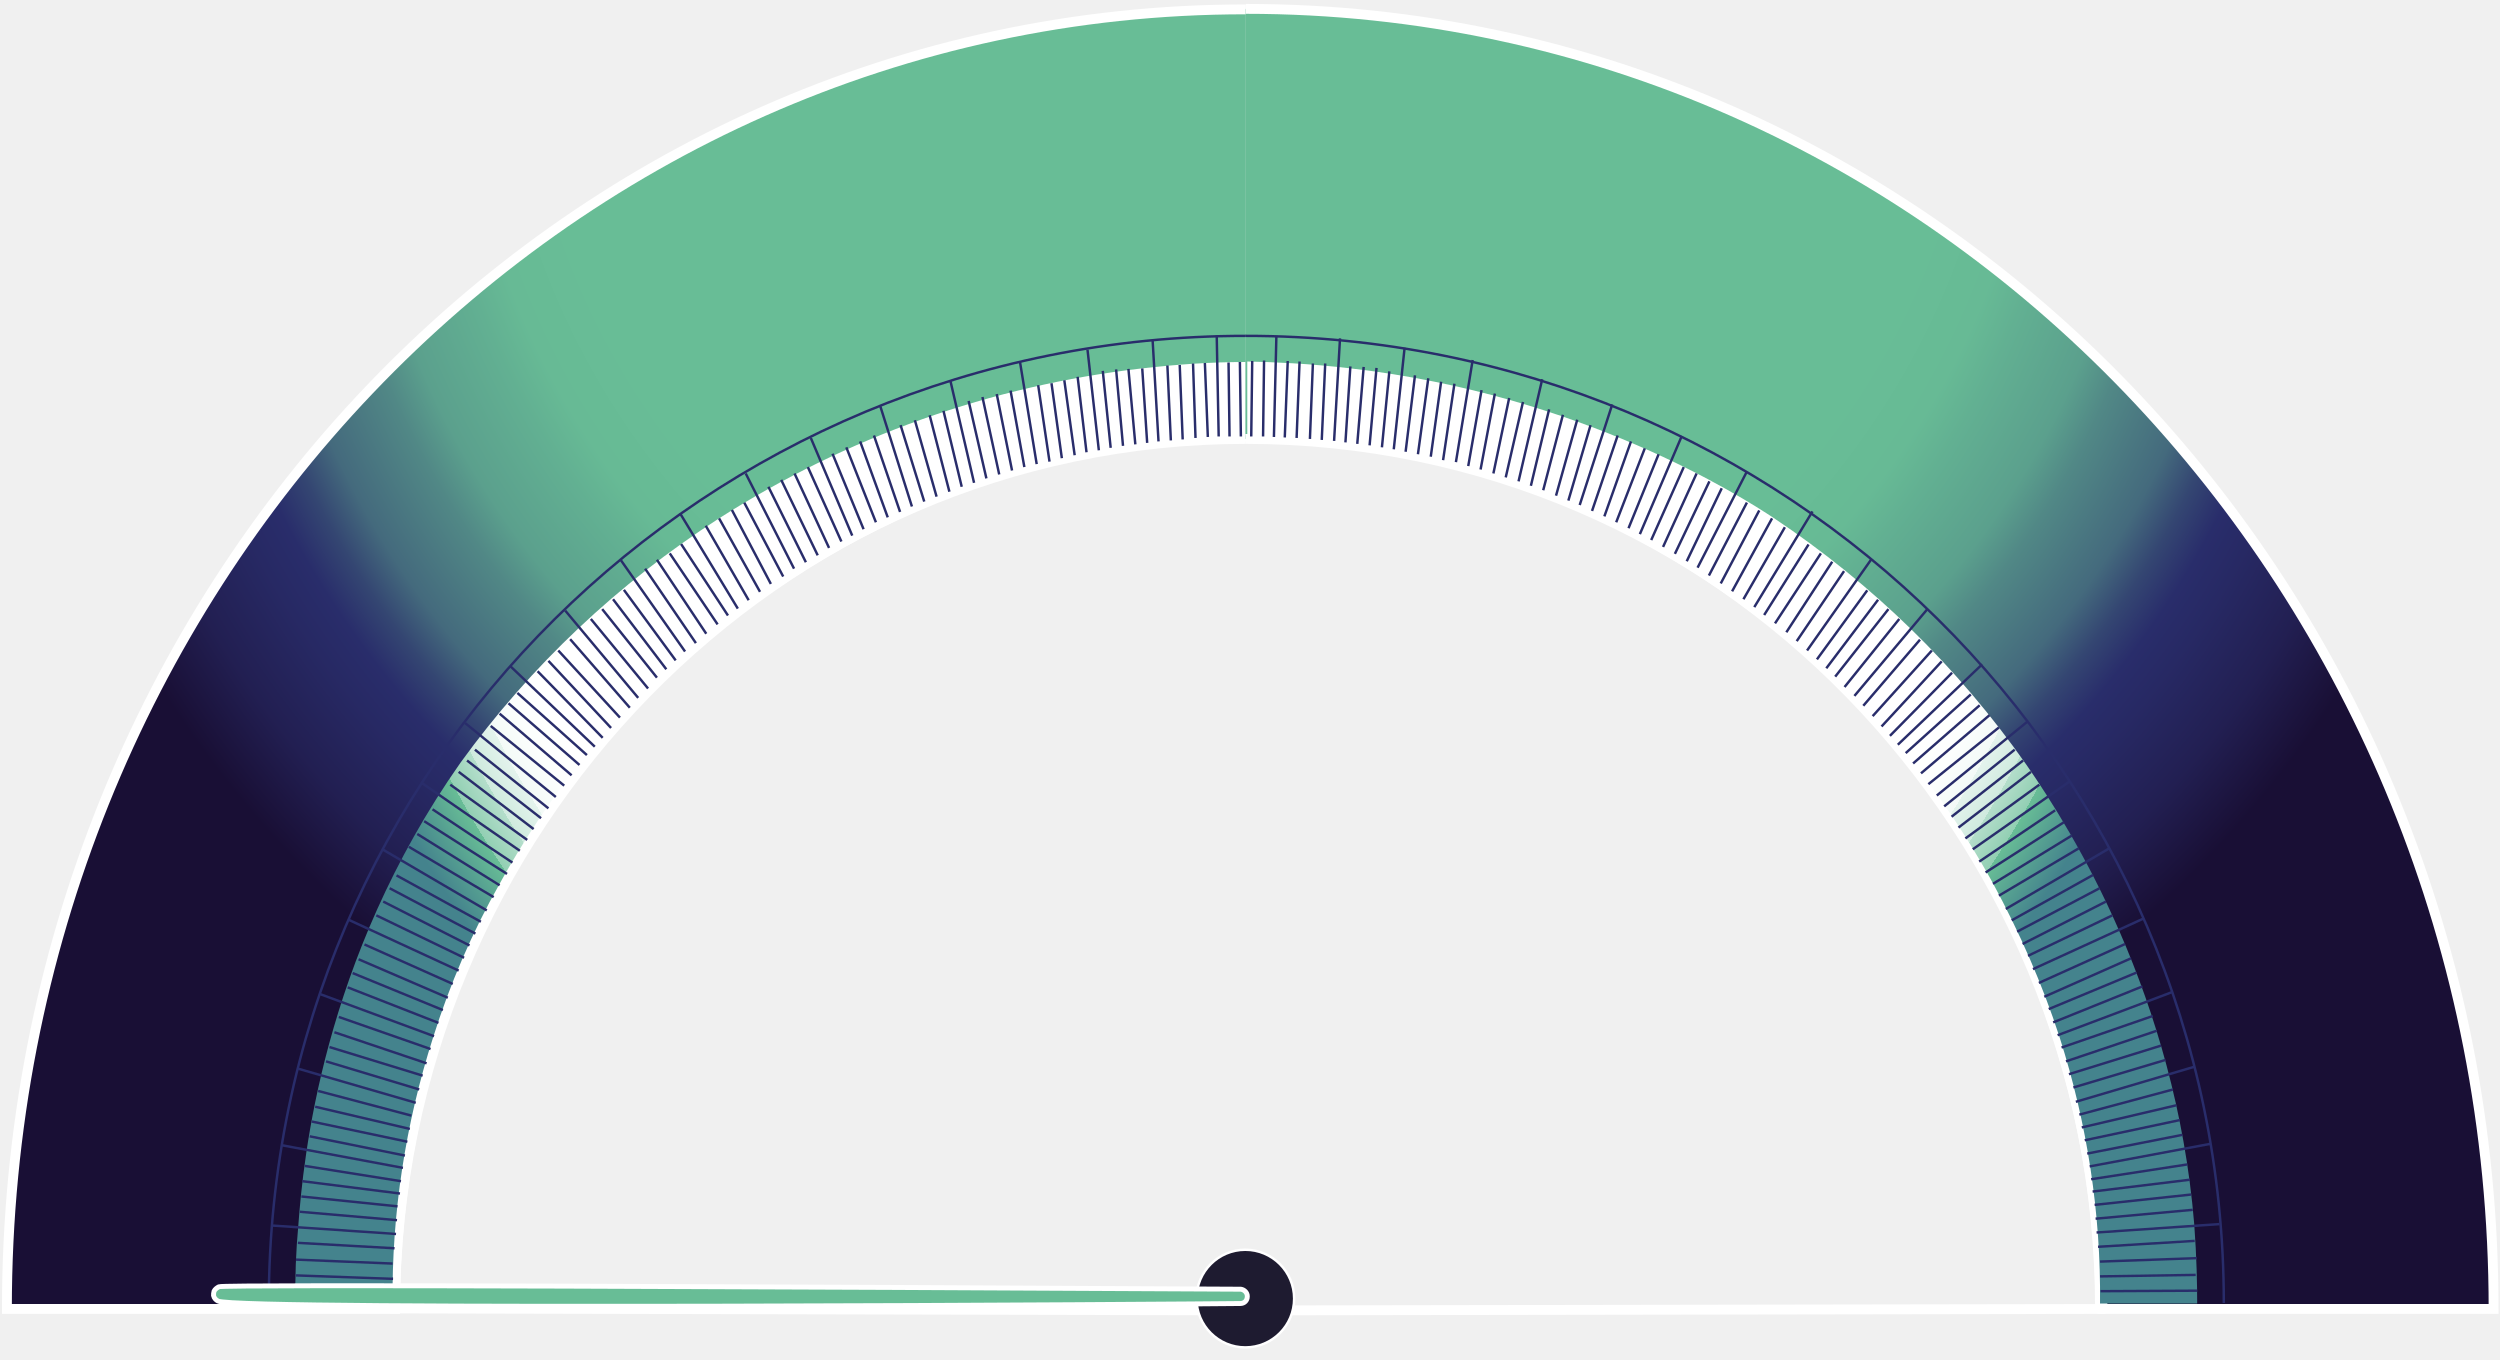
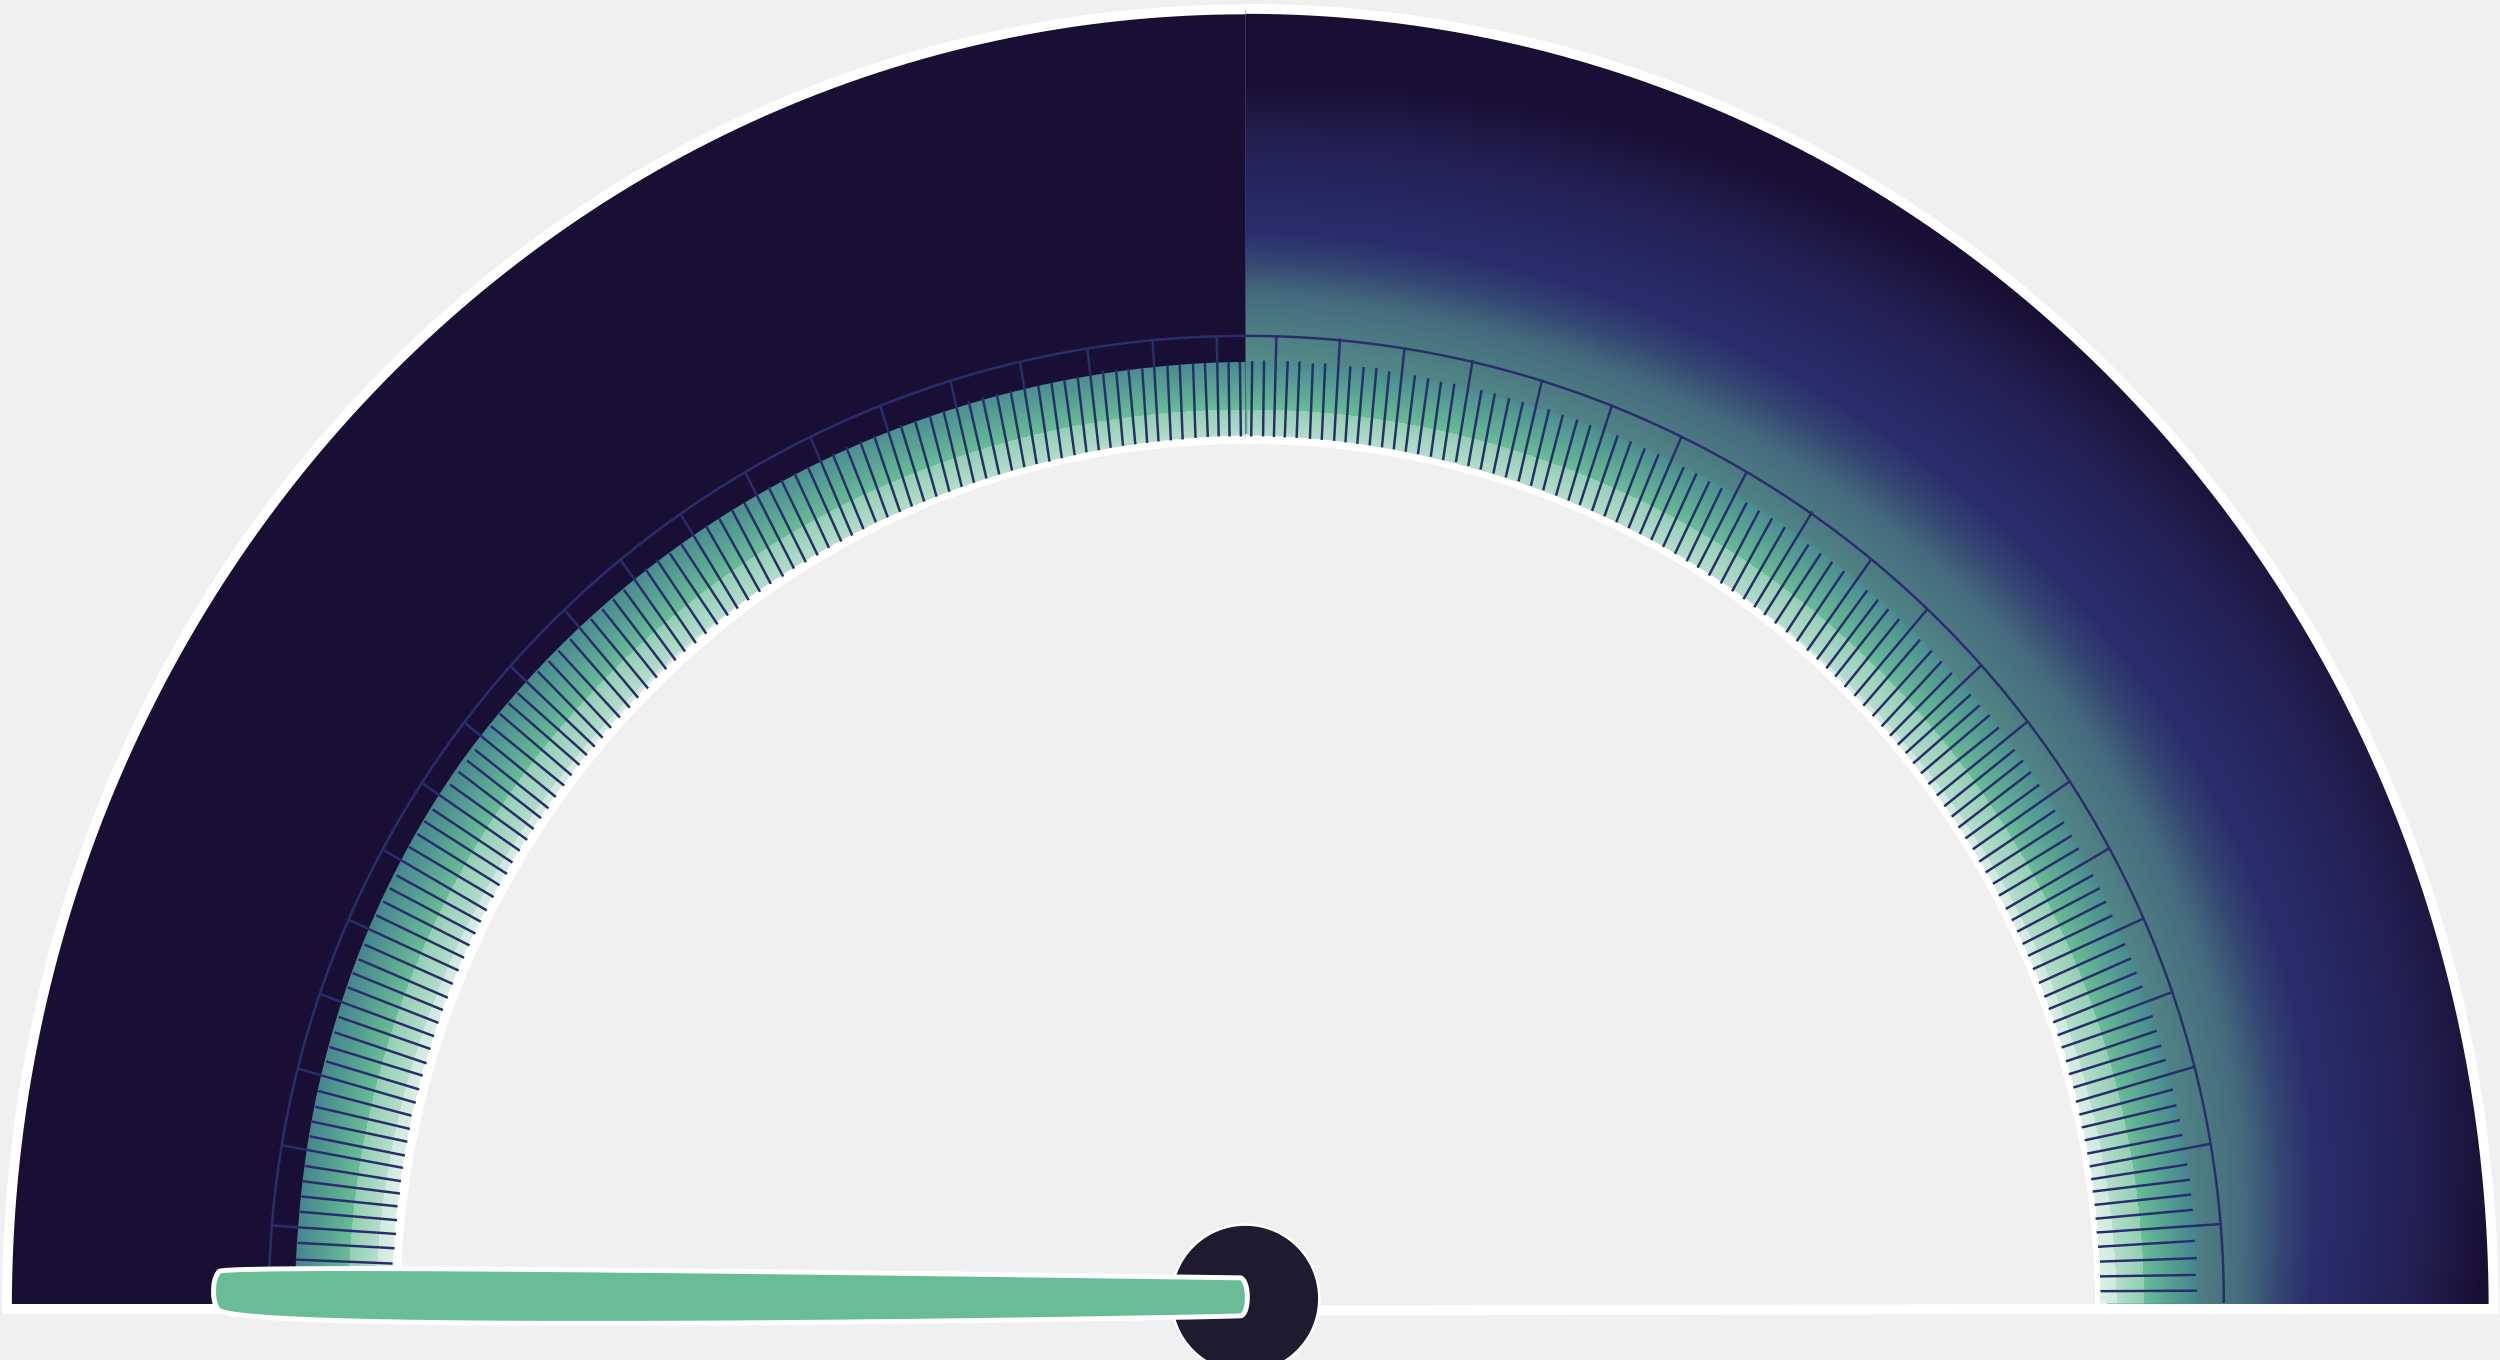
<svg xmlns="http://www.w3.org/2000/svg" version="1.1" id="Layer_1" x="0px" y="0px" viewBox="0 0 506.9 275.6" style="enable-background:new 0 0 506.9 275.6;" xml:space="preserve">
  <style type="text/css">
	.st0{fill:none;stroke:#FFFFFF;stroke-width:2;stroke-miterlimit:10;}
	.st1{fill:#68BD96;stroke:#FFFFFF;stroke-miterlimit:10;}
	.st2{fill:url(#SVGID_1_);stroke:#FFFFFF;stroke-width:2;stroke-miterlimit:10;}
- 	.st3{fill:url(#SVGID_00000171710561906949670280000006088957941652363682_);stroke:#FFFFFF;stroke-width:2;stroke-miterlimit:10;}
+ 	.st3{fill:url(#SVGID_00000167381249888695623970000015577984236166814387_);stroke:#FFFFFF;stroke-width:2;stroke-miterlimit:10;}
	.st4{fill:none;stroke:#292D6B;stroke-width:0.5;stroke-miterlimit:10;}
- 	.st5{fill:url(#SVGID_00000105410403083803587890000014780853208408669360_);}
- 	.st6{fill:url(#SVGID_00000073687542743832692160000012738277414425010064_);}
+ 	.st5{fill:url(#SVGID_00000142871195151423190360000016683497101862031549_);}
+ 	.st6{fill:url(#SVGID_00000059992906689569889480000017264073656796020123_);}
	.st7{fill:#1E1B30;stroke:#FFFFFF;stroke-width:0.5;stroke-miterlimit:10;}
</style>
  <g id="Layer_1_00000026880419124238888070000008856784269351758269_">
    <path class="st0" d="M253,265.7l172.9-0.3C425.8,168.3,347.8,88.5,253,88.5S80.3,168.3,80.1,265.3L253,265.7z" />
    <path class="st1" d="M252.6,89c95.5,0,172.7,78.9,172.7,176.4h78.9c0-145.7-112.6-263.6-251.6-263.6" />
-     <radialGradient id="SVGID_1_" cx="127" cy="110.898" r="405.443" fx="423.957" fy="386.942" gradientTransform="matrix(1 0 0 -0.88 0 231.24)" gradientUnits="userSpaceOnUse">
+     <radialGradient id="SVGID_1_" cx="127" cy="690.511" r="405.443" fx="423.957" fy="966.556" gradientTransform="matrix(1 0 0 0.88 0 -474)" gradientUnits="userSpaceOnUse">
      <stop offset="0.45" style="stop-color:#68BD96" />
      <stop offset="0.47" style="stop-color:#67BA95" />
      <stop offset="0.48" style="stop-color:#62B092" />
      <stop offset="0.5" style="stop-color:#5BA08D" />
      <stop offset="0.51" style="stop-color:#518886" />
      <stop offset="0.53" style="stop-color:#446A7D" />
      <stop offset="0.54" style="stop-color:#344672" />
      <stop offset="0.55" style="stop-color:#292D6B" />
      <stop offset="0.56" style="stop-color:#272964" />
      <stop offset="0.58" style="stop-color:#221F52" />
      <stop offset="0.6" style="stop-color:#190F35" />
    </radialGradient>
    <path class="st2" d="M252.6,89c-95.3,0-172.5,78.9-172.5,176.4H1.4C1.4,119.7,113.7,1.9,252.6,1.9" />
-     <radialGradient id="SVGID_00000139276722137996233870000000565676584168335756_" cx="-981.112" cy="110.921" r="405.42" fx="-684.175" fy="386.952" gradientTransform="matrix(-1.01 0 0 -0.88 -611.46 231.21)" gradientUnits="userSpaceOnUse">
+     <radialGradient id="SVGID_00000159454306669424809680000003328270179430913677_" cx="-1834.865" cy="690.489" r="405.42" fx="-1537.927" fy="966.52" gradientTransform="matrix(-1.01 0 0 0.88 -1473.75 -474.03)" gradientUnits="userSpaceOnUse">
      <stop offset="0.45" style="stop-color:#68BD96" />
      <stop offset="0.47" style="stop-color:#67BA95" />
      <stop offset="0.48" style="stop-color:#62B092" />
      <stop offset="0.5" style="stop-color:#5BA08D" />
      <stop offset="0.51" style="stop-color:#518886" />
      <stop offset="0.53" style="stop-color:#446A7D" />
      <stop offset="0.54" style="stop-color:#344672" />
      <stop offset="0.55" style="stop-color:#292D6B" />
      <stop offset="0.56" style="stop-color:#272964" />
      <stop offset="0.58" style="stop-color:#221F52" />
      <stop offset="0.6" style="stop-color:#190F35" />
    </radialGradient>
-     <path style="fill:url(#SVGID_00000139276722137996233870000000565676584168335756_);stroke:#FFFFFF;stroke-width:2;stroke-miterlimit:10;" d="   M252.6,89c96,0,173.7,78.9,173.7,176.4h79.3c0-145.7-113.2-263.6-253-263.6" />
+     <path style="fill:url(#SVGID_00000159454306669424809680000003328270179430913677_);stroke:#FFFFFF;stroke-width:2;stroke-miterlimit:10;" d="   M252.6,89c96,0,173.7,78.9,173.7,176.4h79.3c0-145.7-113.2-263.6-253-263.6" />
    <line class="st4" x1="79.6" y1="259.2" x2="60.2" y2="258.9" />
-     <radialGradient id="SVGID_00000056422664057244572180000012097321738715336125_" cx="156.187" cy="108.81" r="349.835" fx="356.991" fy="307.888" gradientTransform="matrix(1 0 0 -1 0 278.2)" gradientUnits="userSpaceOnUse">
+     <radialGradient id="SVGID_00000167365611540900036430000010904983230986034601_" cx="156.188" cy="659.19" r="349.835" fx="356.991" fy="858.268" gradientTransform="matrix(1 0 0 1 0 -489.8)" gradientUnits="userSpaceOnUse">
      <stop offset="0.48" style="stop-color:#FFFFFF" />
      <stop offset="0.49" style="stop-color:#FCFEFD" />
      <stop offset="0.5" style="stop-color:#F3FAF7" />
      <stop offset="0.5" style="stop-color:#E4F3ED" />
      <stop offset="0.51" style="stop-color:#CFEADE" />
      <stop offset="0.51" style="stop-color:#B4DECB" />
      <stop offset="0.52" style="stop-color:#92CFB3" />
      <stop offset="0.52" style="stop-color:#6BBE98" />
      <stop offset="0.52" style="stop-color:#68BD96" />
      <stop offset="0.53" style="stop-color:#559F91" />
      <stop offset="0.54" style="stop-color:#44838D" />
    </radialGradient>
-     <path style="fill:url(#SVGID_00000056422664057244572180000012097321738715336125_);" d="M252.5,73.4c-7,0-14,0.5-21,1.3   c-30.5,3.5-59.8,13.9-85.7,30.4c-20.4,13.1-38.2,29.9-52.4,49.5c-28.2,40.1-31.9,80.6-32.9,93.7c-0.5,5.4-0.7,10.7-0.6,16.1h19.7   c-0.2-18.3,2.6-36.5,8.2-54c3.4-10.8,7.9-21.3,13.5-31.2c12.8-23.2,30.5-43.4,51.9-59c18.5-12.8,39.2-22,61.1-27.1   c12.5-3,25.3-4.6,38.2-4.8L252.5,73.4z" />
-     <radialGradient id="SVGID_00000026868674351745074570000017986898347746336667_" cx="-896.1" cy="108.86" r="349.822" fx="-695.315" fy="307.925" gradientTransform="matrix(-1 0 0 -1 -546.9 278.25)" gradientUnits="userSpaceOnUse">
+     <path style="fill:url(#SVGID_00000167365611540900036430000010904983230986034601_);" d="M252.5,73.4c-7,0-14,0.5-21,1.3   c-30.5,3.5-59.8,13.9-85.7,30.4c-20.4,13.1-38.2,29.9-52.4,49.5c-28.2,40.1-31.9,80.6-32.9,93.7c-0.5,5.4-0.7,10.7-0.6,16.1h19.7   c-0.2-18.3,2.6-36.5,8.2-54c3.4-10.8,7.9-21.3,13.5-31.2c12.8-23.2,30.5-43.4,51.9-59c18.5-12.8,39.2-22,61.1-27.1   c12.5-3,25.3-4.6,38.2-4.8L252.5,73.4z" />
+     <radialGradient id="SVGID_00000031194090400951991040000000646932827022765974_" cx="-1754.1" cy="659.14" r="349.822" fx="-1553.315" fy="858.205" gradientTransform="matrix(-1 0 0 1 -1404.9 -489.75)" gradientUnits="userSpaceOnUse">
      <stop offset="0.48" style="stop-color:#FFFFFF" />
      <stop offset="0.49" style="stop-color:#FCFEFD" />
      <stop offset="0.5" style="stop-color:#F3FAF7" />
      <stop offset="0.5" style="stop-color:#E4F3ED" />
      <stop offset="0.51" style="stop-color:#CFEADE" />
      <stop offset="0.51" style="stop-color:#B4DECB" />
      <stop offset="0.52" style="stop-color:#92CFB3" />
      <stop offset="0.52" style="stop-color:#6BBE98" />
      <stop offset="0.52" style="stop-color:#68BD96" />
      <stop offset="0.53" style="stop-color:#559F91" />
      <stop offset="0.54" style="stop-color:#44838D" />
    </radialGradient>
-     <path style="fill:url(#SVGID_00000026868674351745074570000017986898347746336667_);" d="M252.9,73.3c5.2,0.1,12.5,0.4,21,1.4   c46.9,5.4,79.2,26,85.7,30.3c20.1,13.4,37.5,30.4,51.3,50.1c9.3,13.4,30.2,46.9,34,93.1c0.5,6.7,0.6,12.3,0.6,16.1h-19.7   c0.2-18.3-2.6-36.5-8.2-54c-3.5-10.8-8.1-21.2-13.5-31.2c-12.8-23.2-30.5-43.3-51.9-59c-18.5-12.8-39.2-22-61.1-27.1   c-12.5-3-25.3-4.6-38.2-4.7L252.9,73.3z" />
+     <path style="fill:url(#SVGID_00000031194090400951991040000000646932827022765974_);" d="M252.9,73.3c5.2,0.1,12.5,0.4,21,1.4   c46.9,5.4,79.2,26,85.7,30.3c20.1,13.4,37.5,30.4,51.3,50.1c9.3,13.4,30.2,46.9,34,93.1c0.5,6.7,0.6,12.3,0.6,16.1h-19.7   c0.2-18.3-2.6-36.5-8.2-54c-3.5-10.8-8.1-21.2-13.5-31.2c-12.8-23.2-30.5-43.3-51.9-59c-18.5-12.8-39.2-22-61.1-27.1   c-12.5-3-25.3-4.6-38.2-4.7L252.9,73.3z" />
    <line class="st4" x1="80" y1="253.1" x2="60.4" y2="252" />
    <line class="st4" x1="80.3" y1="250.2" x2="55.3" y2="248.5" />
    <line class="st4" x1="80.5" y1="247.4" x2="60.8" y2="245.7" />
    <path class="st4" d="M54.5,264.3c0-108.5,88.6-196.2,198.1-196.2" />
    <line class="st4" x1="80.6" y1="244.6" x2="61.1" y2="242.6" />
    <line class="st4" x1="81.1" y1="242" x2="61.3" y2="239.5" />
    <line class="st4" x1="81.3" y1="239.5" x2="61.8" y2="236.4" />
    <line class="st4" x1="81.7" y1="236.8" x2="57.1" y2="232.2" />
    <line class="st4" x1="82.1" y1="234.3" x2="62.8" y2="230.4" />
    <line class="st4" x1="82.6" y1="231.5" x2="63.2" y2="227.4" />
    <line class="st4" x1="83.1" y1="228.9" x2="63.9" y2="224.4" />
    <line class="st4" x1="83.4" y1="226.2" x2="64.5" y2="221.2" />
    <line class="st4" x1="84.3" y1="223.6" x2="60.5" y2="216.7" />
    <line class="st4" x1="85" y1="220.9" x2="66.1" y2="215.2" />
    <line class="st4" x1="85.7" y1="218.1" x2="66.8" y2="212.3" />
    <line class="st4" x1="86.5" y1="215.6" x2="67.8" y2="209.3" />
    <line class="st4" x1="87.3" y1="212.7" x2="68.7" y2="206.2" />
    <line class="st4" x1="88" y1="210.1" x2="65" y2="201.6" />
    <line class="st4" x1="88.9" y1="207.4" x2="70.5" y2="200.2" />
    <line class="st4" x1="89.8" y1="204.8" x2="71.5" y2="197.3" />
    <line class="st4" x1="90.8" y1="202.3" x2="72.7" y2="194.5" />
    <line class="st4" x1="91.8" y1="199.5" x2="73.9" y2="191.5" />
    <line class="st4" x1="93" y1="196.8" x2="70.7" y2="186.5" />
    <line class="st4" x1="94.1" y1="194.2" x2="76.3" y2="185.6" />
    <line class="st4" x1="95.2" y1="191.7" x2="77.7" y2="182.8" />
    <line class="st4" x1="96.4" y1="189.3" x2="79" y2="180.1" />
    <line class="st4" x1="97.5" y1="186.9" x2="80.4" y2="177.5" />
    <line class="st4" x1="98.7" y1="184.6" x2="77.7" y2="172.3" />
    <line class="st4" x1="100.1" y1="181.9" x2="82.9" y2="171.7" />
    <line class="st4" x1="101.3" y1="179.5" x2="84.6" y2="169.1" />
    <line class="st4" x1="102.8" y1="177.2" x2="86" y2="166.5" />
    <line class="st4" x1="103.9" y1="174.9" x2="87.7" y2="164.1" />
    <line class="st4" x1="105.4" y1="172.5" x2="85.6" y2="158.8" />
    <line class="st4" x1="106.9" y1="170.3" x2="91.3" y2="159.1" />
    <line class="st4" x1="108.2" y1="168.1" x2="93" y2="156.5" />
    <line class="st4" x1="109.7" y1="165.9" x2="94.7" y2="154.2" />
    <line class="st4" x1="111.2" y1="163.9" x2="96.3" y2="152" />
    <line class="st4" x1="112.7" y1="161.6" x2="94.3" y2="146.6" />
    <line class="st4" x1="114.4" y1="159.3" x2="99.5" y2="147.2" />
    <line class="st4" x1="115.9" y1="157.2" x2="101.3" y2="144.7" />
    <line class="st4" x1="117.5" y1="155.1" x2="103.1" y2="142.6" />
    <line class="st4" x1="119" y1="153.1" x2="104.9" y2="140.5" />
    <line class="st4" x1="120.6" y1="151.4" x2="103.5" y2="135.1" />
    <line class="st4" x1="122.2" y1="149.6" x2="109" y2="136.1" />
    <line class="st4" x1="123.9" y1="147.6" x2="111.2" y2="134" />
    <line class="st4" x1="125.7" y1="145.5" x2="113.2" y2="131.9" />
    <line class="st4" x1="127.7" y1="143.5" x2="115.6" y2="129.6" />
    <line class="st4" x1="129.4" y1="141.5" x2="114.6" y2="123.8" />
    <line class="st4" x1="131.4" y1="139.6" x2="119.8" y2="125.5" />
    <line class="st4" x1="133.2" y1="137.4" x2="122.1" y2="123.5" />
    <line class="st4" x1="135.1" y1="135.7" x2="124.3" y2="121.5" />
    <line class="st4" x1="137" y1="133.9" x2="126.5" y2="119.6" />
    <line class="st4" x1="138.9" y1="132.1" x2="125.9" y2="113.6" />
    <line class="st4" x1="141.1" y1="130.4" x2="130.8" y2="115.3" />
    <line class="st4" x1="143.2" y1="128.5" x2="133.2" y2="113.5" />
    <line class="st4" x1="145.5" y1="126.6" x2="135.8" y2="112.2" />
    <line class="st4" x1="147.6" y1="124.8" x2="138.1" y2="110.3" />
    <line class="st4" x1="149.6" y1="123.4" x2="137.9" y2="104.1" />
    <line class="st4" x1="151.8" y1="121.7" x2="143.1" y2="106.6" />
    <line class="st4" x1="154.1" y1="120" x2="145.8" y2="105.1" />
    <line class="st4" x1="156.3" y1="118.4" x2="148.4" y2="103.4" />
    <line class="st4" x1="158.8" y1="116.9" x2="150.9" y2="101.9" />
    <line class="st4" x1="161" y1="115.3" x2="151.2" y2="96" />
    <line class="st4" x1="163.4" y1="114" x2="155.8" y2="98.7" />
    <line class="st4" x1="165.8" y1="112.6" x2="158.4" y2="97.3" />
    <line class="st4" x1="168.1" y1="111.1" x2="161.1" y2="96" />
    <line class="st4" x1="170.6" y1="109.8" x2="163.8" y2="94.7" />
    <line class="st4" x1="172.8" y1="108.6" x2="164.4" y2="88.8" />
    <line class="st4" x1="175.1" y1="107.3" x2="168.8" y2="92" />
    <line class="st4" x1="177.6" y1="105.9" x2="171.6" y2="90.7" />
    <line class="st4" x1="180" y1="104.9" x2="174.4" y2="89.5" />
    <line class="st4" x1="182.5" y1="103.8" x2="177.2" y2="88.3" />
    <line class="st4" x1="184.9" y1="102.7" x2="178.5" y2="82.4" />
    <line class="st4" x1="187.4" y1="101.7" x2="182.6" y2="86.2" />
    <line class="st4" x1="189.9" y1="100.7" x2="185.5" y2="85.2" />
    <line class="st4" x1="192.5" y1="99.7" x2="188.5" y2="84.2" />
    <line class="st4" x1="195" y1="98.7" x2="191.3" y2="83.3" />
    <line class="st4" x1="197.5" y1="97.9" x2="192.7" y2="77.2" />
    <line class="st4" x1="200" y1="97" x2="196.4" y2="81.3" />
    <line class="st4" x1="202.6" y1="96.2" x2="199.2" y2="80.5" />
    <line class="st4" x1="205.2" y1="95.4" x2="202.1" y2="79.9" />
    <line class="st4" x1="207.7" y1="94.7" x2="204.9" y2="79.2" />
    <line class="st4" x1="210.2" y1="94.1" x2="206.8" y2="73.3" />
    <line class="st4" x1="212.8" y1="93.6" x2="210.5" y2="78.1" />
    <line class="st4" x1="215.3" y1="92.9" x2="213.2" y2="77.7" />
    <line class="st4" x1="217.9" y1="92.3" x2="215.8" y2="77.1" />
    <line class="st4" x1="220.3" y1="91.7" x2="218.5" y2="76.4" />
    <line class="st4" x1="222.8" y1="91.3" x2="220.5" y2="70.9" />
    <line class="st4" x1="225.2" y1="90.8" x2="223.6" y2="75.2" />
    <line class="st4" x1="227.7" y1="90.4" x2="226.3" y2="74.9" />
    <line class="st4" x1="230.2" y1="90.1" x2="228.8" y2="74.8" />
    <line class="st4" x1="232.6" y1="89.8" x2="231.6" y2="74.7" />
    <line class="st4" x1="234.9" y1="89.5" x2="233.7" y2="68.9" />
    <line class="st4" x1="236.7" y1="74.1" x2="237.4" y2="89.3" />
    <line class="st4" x1="239.8" y1="89.1" x2="239.2" y2="74" />
    <line class="st4" x1="242.4" y1="88.8" x2="241.9" y2="73.7" />
    <line class="st4" x1="244.9" y1="88.6" x2="244.3" y2="73.6" />
    <line class="st4" x1="247.1" y1="88.5" x2="246.7" y2="68" />
    <line class="st4" x1="249.3" y1="88.5" x2="249.1" y2="73.5" />
    <line class="st4" x1="251.6" y1="88.5" x2="251.4" y2="73.4" />
    <line class="st4" x1="425.9" y1="261.8" x2="445.5" y2="261.7" />
    <line class="st4" x1="425.8" y1="258.8" x2="445.2" y2="258.5" />
    <line class="st4" x1="425.8" y1="255.8" x2="445.4" y2="255.1" />
    <line class="st4" x1="425.4" y1="252.8" x2="445" y2="251.6" />
    <line class="st4" x1="425.1" y1="249.9" x2="450" y2="248.2" />
    <line class="st4" x1="424.9" y1="247.1" x2="444.6" y2="245.3" />
    <path class="st4" d="M450.9,264.2c0-108.4-88.7-196.1-198.3-196.1" />
    <line class="st4" x1="424.7" y1="244.3" x2="444.3" y2="242.2" />
    <line class="st4" x1="424.3" y1="241.6" x2="444" y2="239.2" />
    <line class="st4" x1="424" y1="239.1" x2="443.5" y2="236.1" />
    <line class="st4" x1="423.7" y1="236.5" x2="448.3" y2="231.9" />
    <line class="st4" x1="423.2" y1="233.9" x2="442.5" y2="230.1" />
    <line class="st4" x1="422.7" y1="231.2" x2="442" y2="227.1" />
    <line class="st4" x1="422.1" y1="228.6" x2="441.3" y2="224.1" />
    <line class="st4" x1="421.6" y1="226" x2="440.6" y2="220.9" />
    <line class="st4" x1="420.9" y1="223.4" x2="444.9" y2="216.3" />
    <line class="st4" x1="420.4" y1="220.5" x2="439.1" y2="214.9" />
    <line class="st4" x1="419.5" y1="217.8" x2="438.2" y2="212" />
    <line class="st4" x1="418.9" y1="215.2" x2="437.3" y2="209" />
    <line class="st4" x1="418" y1="212.4" x2="436.5" y2="206" />
    <line class="st4" x1="417.2" y1="209.9" x2="440.3" y2="201.2" />
    <line class="st4" x1="416.3" y1="207.3" x2="434.4" y2="200" />
    <line class="st4" x1="415.4" y1="204.6" x2="433.2" y2="197.2" />
    <line class="st4" x1="414.5" y1="202.1" x2="432.1" y2="194.3" />
    <line class="st4" x1="413.4" y1="199.3" x2="430.9" y2="191.4" />
    <line class="st4" x1="412.2" y1="196.5" x2="434.7" y2="186.2" />
    <line class="st4" x1="411.2" y1="193.8" x2="428.3" y2="185.6" />
    <line class="st4" x1="410.1" y1="191.4" x2="427" y2="182.8" />
    <line class="st4" x1="409" y1="188.9" x2="425.7" y2="180.1" />
    <line class="st4" x1="407.9" y1="186.6" x2="424.4" y2="177.4" />
    <line class="st4" x1="406.7" y1="184.3" x2="427.7" y2="172" />
    <line class="st4" x1="405.3" y1="181.6" x2="421.5" y2="172" />
    <line class="st4" x1="404.1" y1="179.2" x2="420.1" y2="169.4" />
    <line class="st4" x1="402.6" y1="176.9" x2="418.5" y2="166.7" />
    <line class="st4" x1="401.3" y1="174.7" x2="416.7" y2="164.3" />
    <line class="st4" x1="400" y1="172.2" x2="419.7" y2="158.4" />
    <line class="st4" x1="398.5" y1="170" x2="413.5" y2="159.1" />
    <line class="st4" x1="397.1" y1="167.8" x2="411.8" y2="156.5" />
    <line class="st4" x1="395.7" y1="165.6" x2="410.2" y2="154.2" />
    <line class="st4" x1="394.2" y1="163.5" x2="408.5" y2="152" />
    <line class="st4" x1="392.7" y1="161.3" x2="411.1" y2="146.3" />
    <line class="st4" x1="391" y1="159" x2="405.3" y2="147.5" />
    <line class="st4" x1="389.5" y1="156.8" x2="403.4" y2="145" />
    <line class="st4" x1="387.9" y1="154.8" x2="401.4" y2="143" />
    <line class="st4" x1="386.4" y1="152.7" x2="399.6" y2="140.8" />
    <line class="st4" x1="384.8" y1="151" x2="401.9" y2="134.7" />
    <line class="st4" x1="383.2" y1="149.2" x2="395.8" y2="136.4" />
    <line class="st4" x1="381.5" y1="147.3" x2="393.7" y2="134.1" />
    <line class="st4" x1="379.7" y1="145.2" x2="391.7" y2="131.9" />
    <line class="st4" x1="377.8" y1="143.1" x2="389.3" y2="129.7" />
    <line class="st4" x1="376" y1="141.1" x2="390.8" y2="123.5" />
    <line class="st4" x1="374" y1="139.3" x2="385.1" y2="125.5" />
    <line class="st4" x1="372.1" y1="137.2" x2="382.9" y2="123.5" />
    <line class="st4" x1="370.3" y1="135.5" x2="380.8" y2="121.6" />
    <line class="st4" x1="368.4" y1="133.7" x2="378.6" y2="119.7" />
    <line class="st4" x1="366.4" y1="131.9" x2="379.5" y2="113.3" />
    <line class="st4" x1="364.3" y1="130" x2="373.9" y2="115.8" />
    <line class="st4" x1="362.2" y1="128.2" x2="371.5" y2="113.9" />
    <line class="st4" x1="359.9" y1="126.4" x2="369.2" y2="112.2" />
    <line class="st4" x1="357.7" y1="124.7" x2="366.7" y2="110.4" />
    <line class="st4" x1="355.7" y1="123.1" x2="367.5" y2="103.7" />
    <line class="st4" x1="353.5" y1="121.5" x2="361.9" y2="106.9" />
    <line class="st4" x1="351.2" y1="119.9" x2="359.3" y2="105.1" />
    <line class="st4" x1="348.9" y1="118.3" x2="356.7" y2="103.5" />
    <line class="st4" x1="346.5" y1="116.7" x2="354.2" y2="101.9" />
    <line class="st4" x1="344.2" y1="115.1" x2="354.2" y2="95.6" />
    <line class="st4" x1="342" y1="113.8" x2="349.1" y2="99" />
    <line class="st4" x1="339.6" y1="112.3" x2="346.6" y2="97.6" />
    <line class="st4" x1="337.2" y1="110.9" x2="344" y2="96" />
    <line class="st4" x1="334.8" y1="109.5" x2="341.4" y2="94.7" />
    <line class="st4" x1="332.5" y1="108.3" x2="341" y2="88.4" />
    <line class="st4" x1="330.2" y1="107.1" x2="336.3" y2="92.1" />
    <line class="st4" x1="327.7" y1="105.9" x2="333.5" y2="90.9" />
    <line class="st4" x1="325.3" y1="104.7" x2="330.7" y2="89.5" />
    <line class="st4" x1="322.8" y1="103.6" x2="328" y2="88.3" />
    <line class="st4" x1="320.3" y1="102.4" x2="326.9" y2="82" />
    <line class="st4" x1="318" y1="101.5" x2="322.5" y2="86.2" />
    <line class="st4" x1="315.5" y1="100.5" x2="319.8" y2="85.1" />
    <line class="st4" x1="312.9" y1="99.4" x2="316.9" y2="84.1" />
    <line class="st4" x1="310.4" y1="98.5" x2="314.1" y2="83" />
    <line class="st4" x1="307.9" y1="97.6" x2="312.7" y2="76.9" />
    <line class="st4" x1="305.3" y1="96.8" x2="308.8" y2="81.5" />
    <line class="st4" x1="302.8" y1="96" x2="306" y2="80.7" />
    <line class="st4" x1="300.2" y1="95.2" x2="303.1" y2="79.8" />
    <line class="st4" x1="297.7" y1="94.5" x2="300.4" y2="79.1" />
    <line class="st4" x1="295.2" y1="93.7" x2="298.6" y2="73" />
    <line class="st4" x1="292.6" y1="93.3" x2="294.9" y2="77.8" />
    <line class="st4" x1="290.1" y1="92.6" x2="292.2" y2="77.4" />
    <line class="st4" x1="287.5" y1="92.1" x2="289.6" y2="76.7" />
    <line class="st4" x1="285" y1="91.6" x2="286.9" y2="76.1" />
    <line class="st4" x1="282.6" y1="91.1" x2="284.8" y2="70.5" />
    <line class="st4" x1="280.2" y1="90.7" x2="281.7" y2="75.3" />
    <line class="st4" x1="277.7" y1="90.3" x2="279.1" y2="74.6" />
    <line class="st4" x1="275.2" y1="90" x2="276.5" y2="74.4" />
    <line class="st4" x1="272.8" y1="89.7" x2="273.8" y2="74.3" />
    <line class="st4" x1="270.5" y1="89.4" x2="271.7" y2="68.6" />
    <line class="st4" x1="268" y1="89.2" x2="268.7" y2="73.7" />
    <line class="st4" x1="265.6" y1="89" x2="266.2" y2="73.7" />
    <line class="st4" x1="262.9" y1="88.8" x2="263.5" y2="73.3" />
    <line class="st4" x1="260.5" y1="88.7" x2="261.1" y2="73.2" />
    <line class="st4" x1="258.3" y1="88.6" x2="258.8" y2="68.1" />
    <line class="st4" x1="256.1" y1="88.5" x2="256.3" y2="73.1" />
    <line class="st4" x1="253.7" y1="88.5" x2="253.9" y2="73.2" />
    <line class="st4" x1="79.6" y1="256.2" x2="60" y2="255.4" />
    <line class="st4" x1="79.7" y1="259.3" x2="60" y2="258.6" />
    <line class="st4" x1="79.6" y1="262.1" x2="59.9" y2="262.1" />
  </g>
  <g id="Layer_3">
-     <circle class="st7" cx="252.5" cy="263.3" r="9.9" />
-     <path class="st1" d="M252.9,262.8c0-0.7-0.6-1.3-1.3-1.4c-91.8-0.5-206.1-1-207.2-0.5c-0.4,0.2-0.8,0.5-1,0.9   c-0.1,0.3-0.1,0.6-0.1,0.9c0.1,0.5,0.5,0.9,0.9,1.1c3.4,2,201.9,0.6,207.3,0.5c0.8,0,1.4-0.6,1.4-1.4   C252.9,262.9,252.9,262.9,252.9,262.8z" />
+     <circle class="st7" cx="252.5" cy="263.3" r="15" />
+     <path class="st1" d="M252.9,262.8c0-1.9-0.6-3.4-1.3-3.7c-91.8-1.3-206.1-2.7-207.2-1.3c-0.4,0.5-0.8,1.3-1,2.4   c-0.1,0.8-0.1,1.6-0.1,2.4c0.1,1.3,0.5,2.4,0.9,2.9c3.4,5.3,201.9,1.6,207.3,1.3c0.8,0,1.4-1.6,1.4-3.7   C252.9,263.1,252.9,263.1,252.9,262.8z" />
  </g>
</svg>
